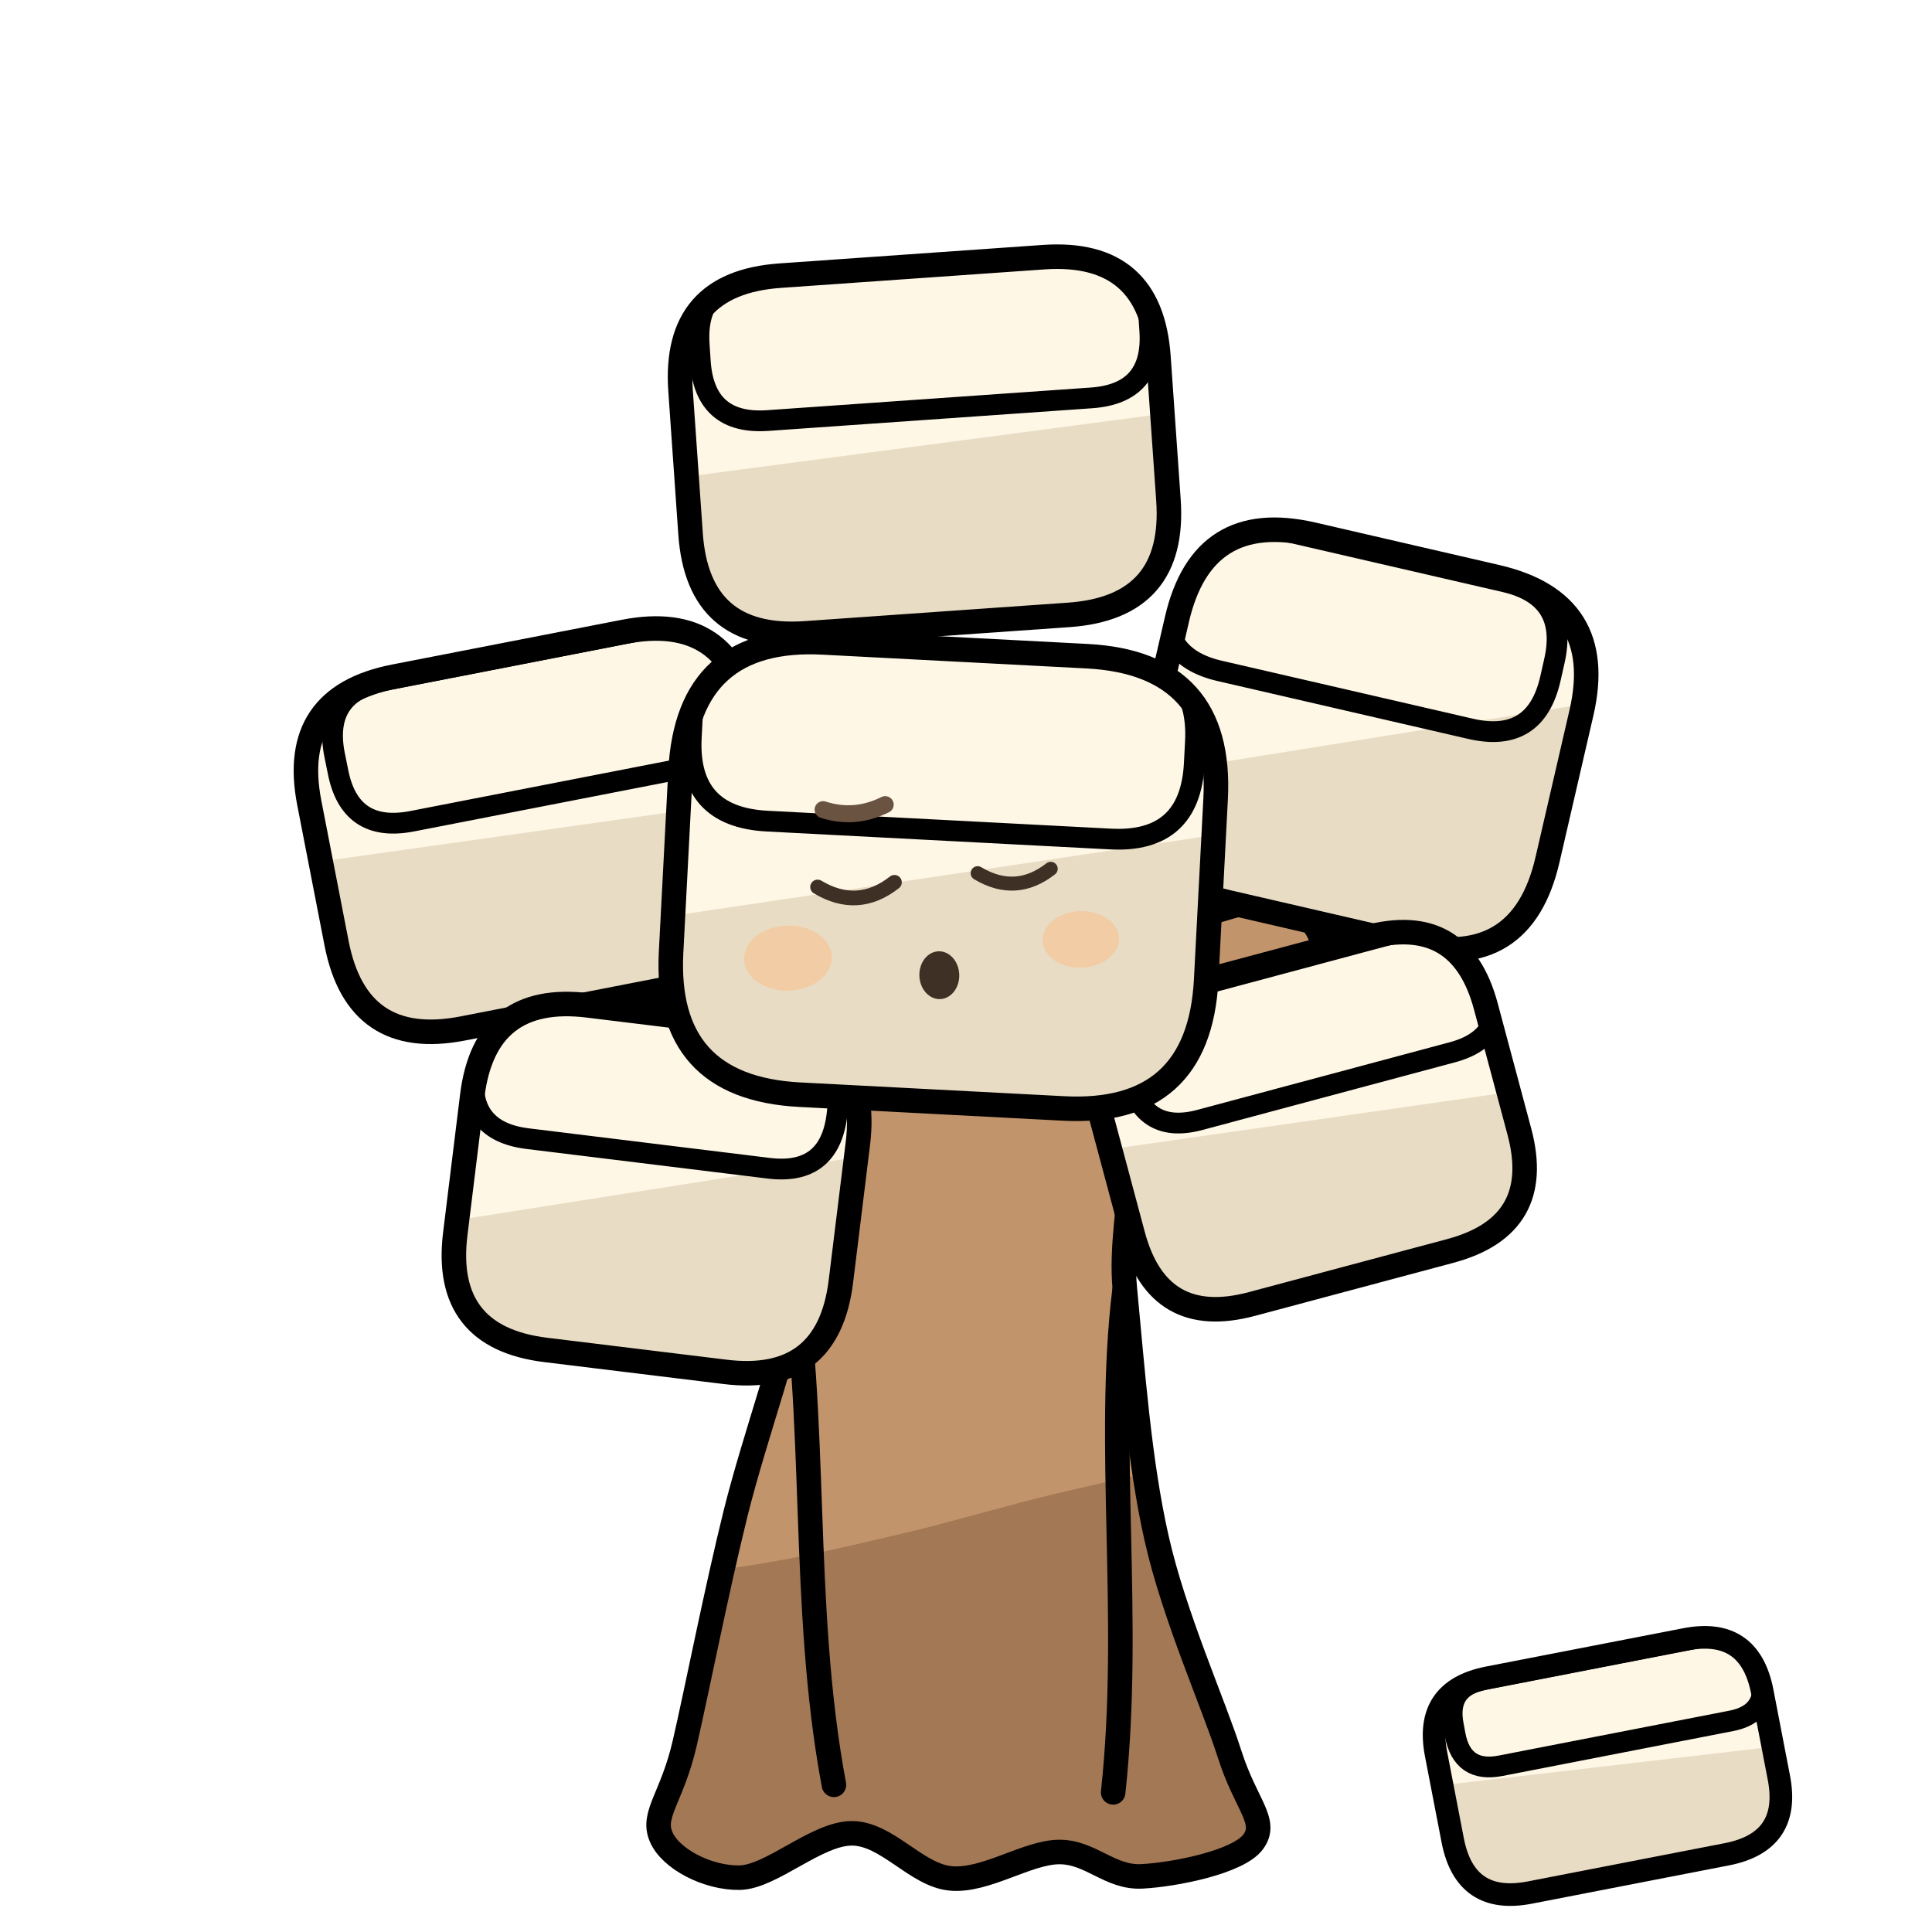
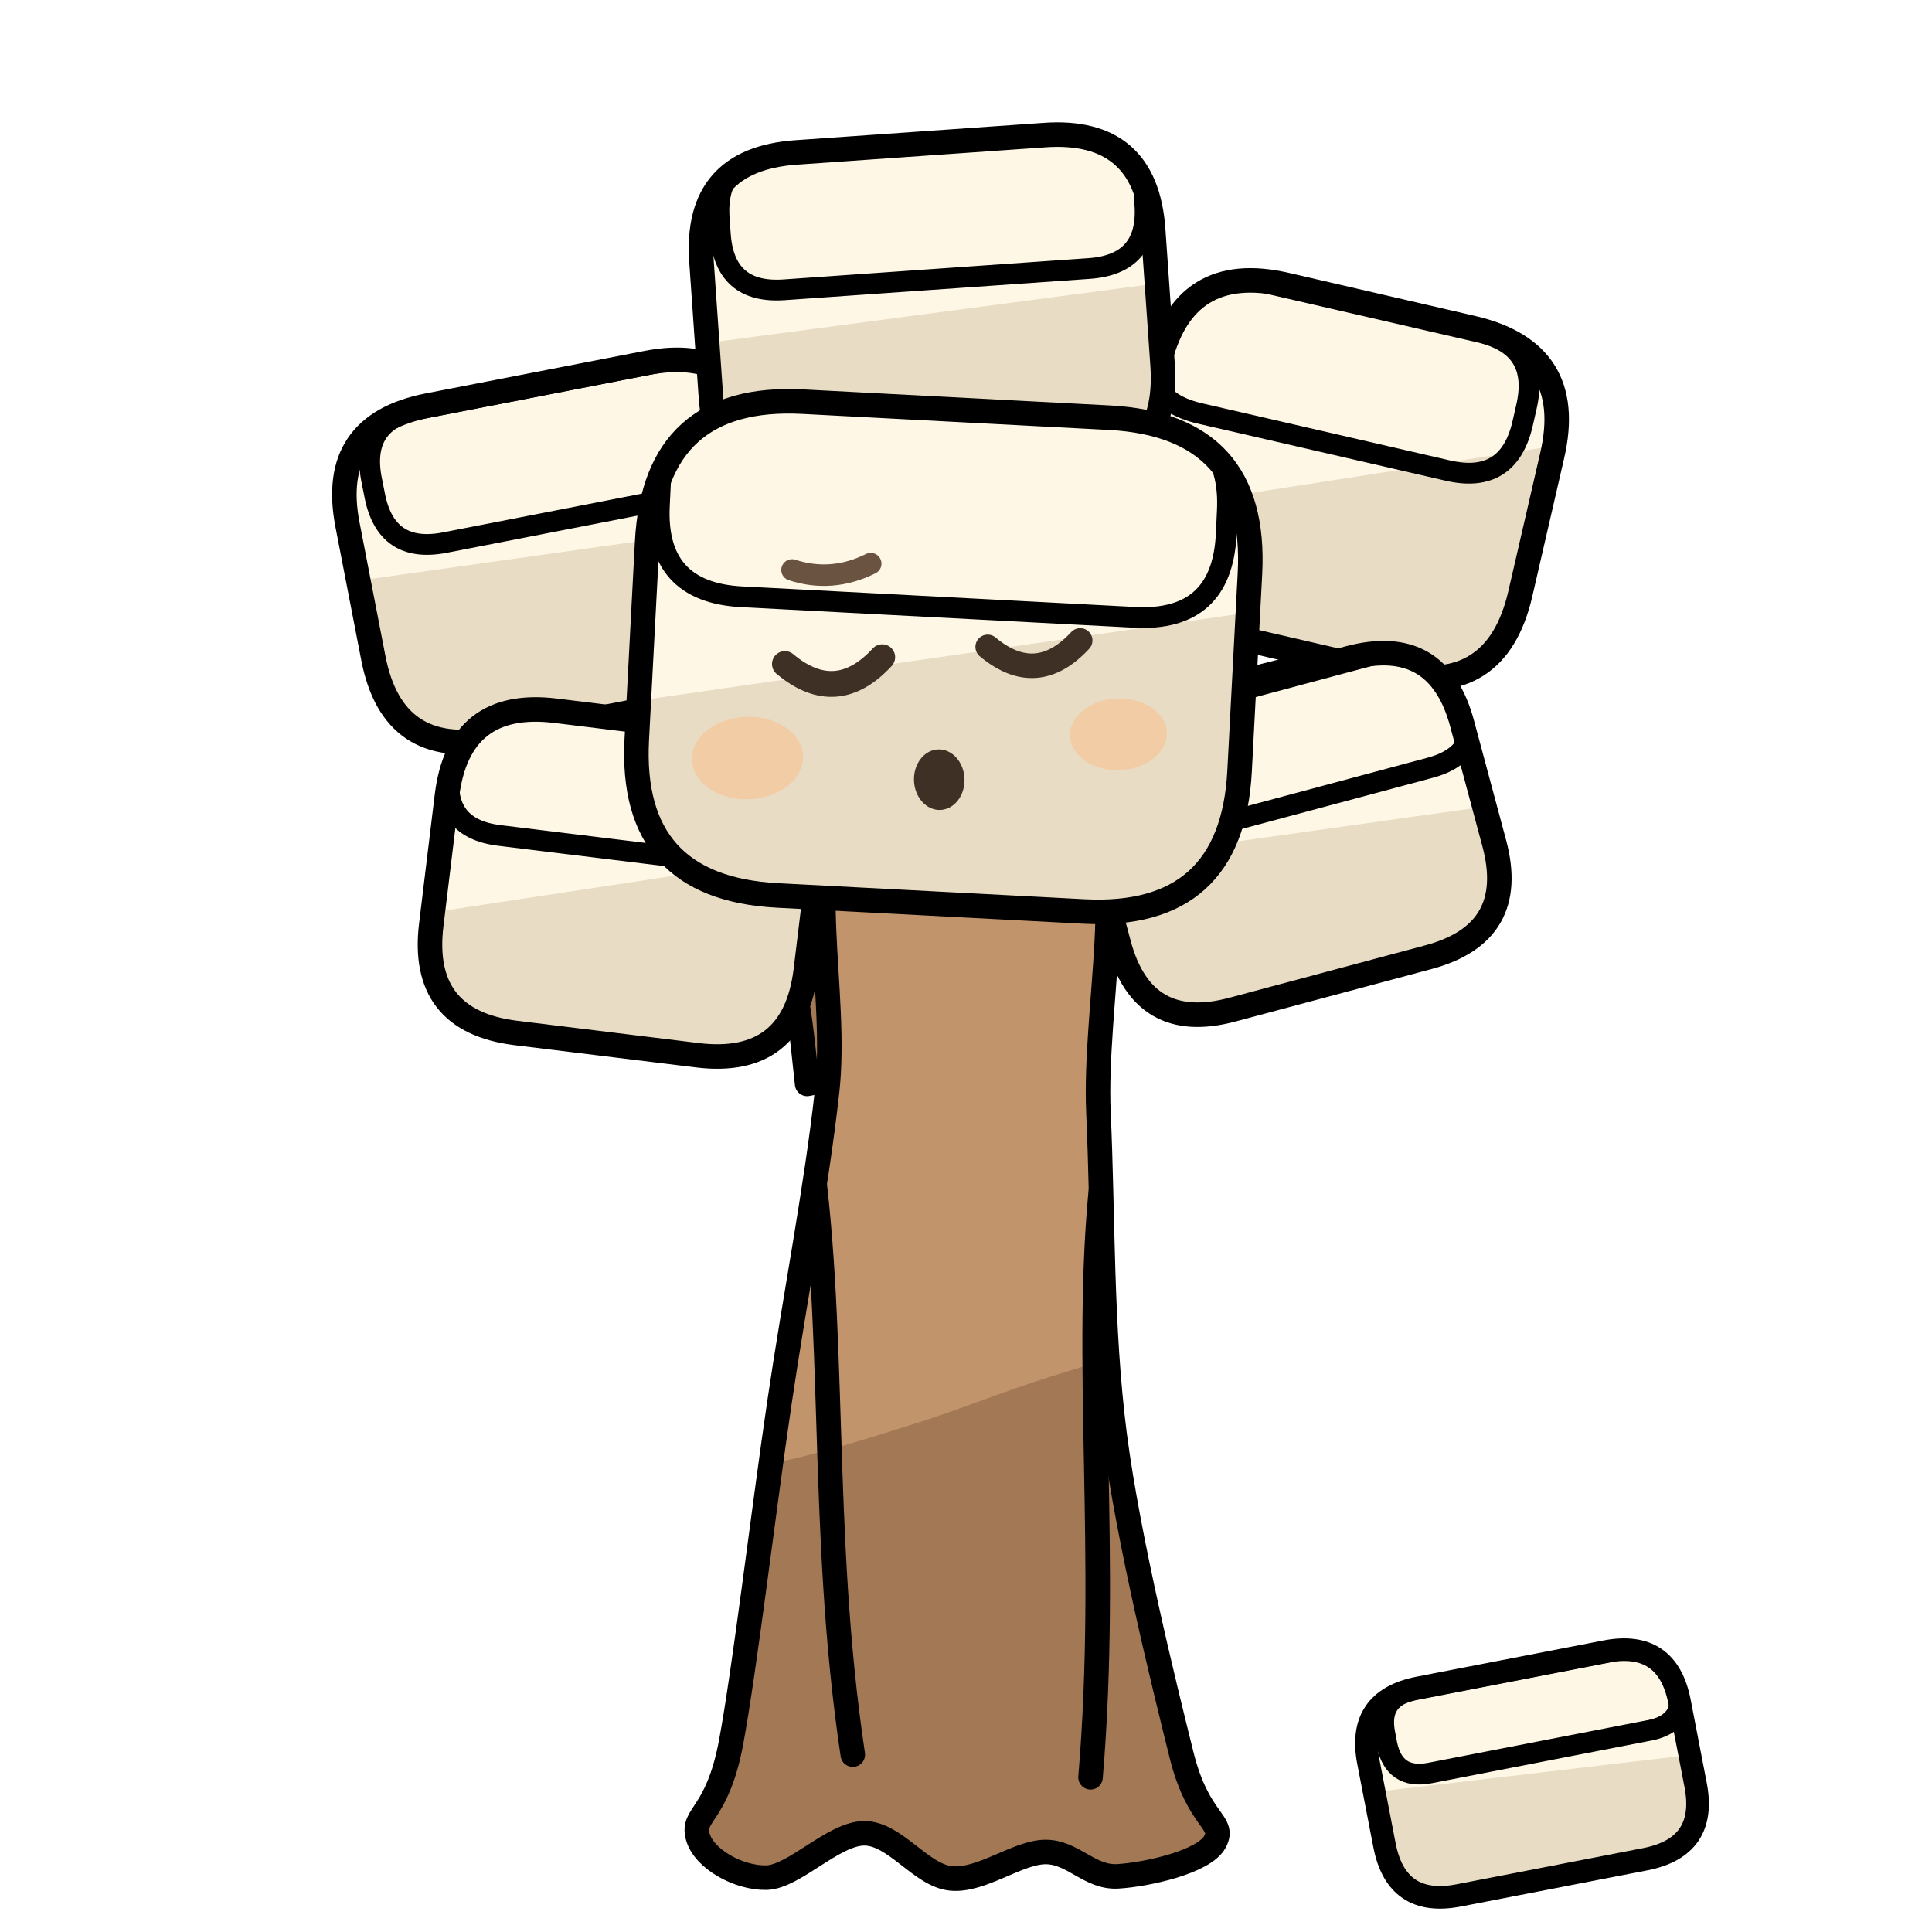
<svg xmlns="http://www.w3.org/2000/svg" width="1024" height="1024" viewBox="0 0 1024 1024">
  <defs>
    <clipPath id="k1">
-       <path d="M523.2,677.4 C521.1,669.3 516.2,645.2 510.5,629.1 C504.8,612.9 498.5,595.3 489.1,580.4 C479.6,565.6 467.1,551.4 453.8,540.2 C440.4,529.0 424.3,520.8 409.2,513.4 C394.1,506.0 370.8,498.7 363.1,495.7 A33.0,33.0 0 0 0 336.9,556.3 C343.4,559.5 364.8,568.9 375.9,575.5 C387.0,582.1 396.2,588.6 403.4,596.0 C410.7,603.4 415.2,610.4 419.3,619.7 C423.4,629.0 425.9,639.4 428.2,651.9 C430.4,664.3 432.0,687.5 432.8,694.6 Z" />
+       <path d="M512.2,557.5 C510.0,549.3 504.8,524.4 498.9,508.0 C493.1,491.5 486.6,473.7 477.0,458.7 C467.3,443.8 454.6,429.5 441.0,418.3 C427.4,407.0 411.0,398.8 395.5,391.3 C380.0,383.8 356.0,376.4 348.0,373.4 A31.0,31.0 0 0 0 324.0,430.6 C330.8,433.8 353.1,443.2 364.8,449.9 C376.6,456.7 386.5,463.3 394.3,471.1 C402.2,478.8 407.4,486.4 412.0,496.2 C416.6,506.0 419.5,517.0 422.2,530.1 C424.8,543.1 426.9,567.1 427.8,574.5 Z" />
    </clipPath>
    <clipPath id="k2">
-       <path d="M577.5,682.8 C578.2,675.1 579.3,649.7 581.6,636.1 C583.8,622.5 586.4,611.2 590.9,601.3 C595.3,591.4 600.2,584.1 608.3,576.6 C616.3,569.1 626.7,562.6 639.1,556.2 C651.6,549.8 675.7,541.1 683.0,538.0 A32.0,32.0 0 0 0 661.0,478.0 C652.5,480.7 626.8,487.3 610.2,494.5 C593.6,501.8 575.8,509.8 561.4,521.3 C547.0,532.9 533.5,548.0 523.6,563.8 C513.7,579.7 507.6,598.7 502.1,616.3 C496.6,633.8 492.5,660.3 490.5,669.2 Z" />
+       <path d="M576.2,564.1 C577.4,555.8 580.0,528.8 583.2,514.3 C586.4,499.7 590.0,487.4 595.5,476.7 C601.1,466.0 607.2,458.1 616.5,450.2 C625.8,442.4 637.5,436.0 651.3,429.7 C665.1,423.4 691.2,415.4 699.1,412.6 A30.0,30.0 0 0 0 680.9,355.4 C671.8,358.0 644.3,364.0 626.7,370.9 C609.0,377.8 590.3,385.4 574.9,396.8 C559.5,408.1 545.1,423.1 534.2,439.1 C523.4,455.1 516.3,474.6 509.9,492.7 C503.5,510.8 498.2,538.7 495.8,547.9 Z" />
    </clipPath>
    <clipPath id="k3">
-       <path d="M436.0,560.0 C408.9,579.1 432.9,634.1 425.2,674.4 C417.5,714.7 400.3,760.4 389.9,802.0 C379.6,843.6 369.5,895.4 362.9,924.0 C356.3,952.6 345.4,961.5 350.3,973.3 C355.1,985.2 375.1,995.5 392.0,995.2 C408.9,994.9 432.9,971.6 451.6,971.7 C470.3,971.8 485.7,994.0 504.0,995.6 C522.3,997.3 544.3,981.8 561.2,981.6 C578.1,981.4 588.2,995.5 605.4,994.5 C622.6,993.6 656.6,986.9 664.3,976.1 C672.1,965.3 660.4,956.8 651.8,930.0 C643.3,903.2 622.2,856.3 613.0,815.2 C603.7,774.1 600.3,725.7 596.2,683.2 C592.0,640.7 614.7,580.5 588.0,560.0 C561.3,539.5 463.1,540.9 436.0,560.0 Z" />
+       <path d="M448.0,430.0 C425.1,454.7 444.2,526.0 438.4,578.2 C432.6,630.5 421.6,685.9 413.1,743.5 C404.6,801.1 394.6,885.7 387.4,924.0 C380.1,962.3 366.6,961.5 369.8,973.3 C372.9,985.2 391.4,995.5 406.2,995.2 C420.9,994.9 441.9,971.6 458.2,971.7 C474.5,971.8 488.1,994.0 504.0,995.6 C519.9,997.3 539.2,981.8 553.9,981.6 C568.7,981.4 577.5,995.5 592.6,994.5 C607.6,993.6 638.4,986.9 644.0,976.1 C649.6,965.3 635.1,965.9 626.2,930.0 C617.3,894.1 598.2,817.3 590.8,760.6 C583.5,703.9 584.7,644.7 582.2,589.6 C579.8,534.5 598.4,456.6 576.0,430.0 C553.6,403.4 470.9,405.3 448.0,430.0 Z" />
    </clipPath>
    <clipPath id="k4">
-       <path d="M163.9,425.4 Q153.1,369.5 209.0,358.6 L330.7,334.9 Q386.7,324.0 397.6,380.0 L412.1,454.6 Q422.9,510.5 367.0,521.4 L245.3,545.1 Q189.3,556.0 178.4,500.0 Z" />
+       <path d="M184.2,278.2 Q173.9,225.2 226.9,214.9 L342.7,192.4 Q395.8,182.1 406.1,235.1 L419.8,305.8 Q430.1,358.8 377.1,369.1 L261.3,391.6 Q208.2,401.9 197.9,348.9 Z" />
    </clipPath>
    <clipPath id="k5">
-       <path d="M623.8,328.3 Q637.3,269.8 695.8,283.3 L793.2,305.8 Q851.7,319.3 838.2,377.8 L820.2,455.7 Q806.7,514.2 748.2,500.7 L650.8,478.2 Q592.3,464.7 605.8,406.2 Z" />
+       <path d="M614.2,193.3 Q626.9,138.3 681.8,151.0 L780.4,173.8 Q835.4,186.5 822.7,241.4 L805.8,314.7 Q793.1,369.7 738.2,357.0 L639.6,334.2 Q584.6,321.5 597.3,266.6 Z" />
    </clipPath>
    <clipPath id="k6">
-       <path d="M360.7,207.0 Q356.7,150.1 413.5,146.1 L553.2,136.3 Q610.1,132.4 614.0,189.2 L619.3,265.0 Q623.3,321.9 566.5,325.9 L426.8,335.7 Q369.9,339.6 366.0,282.8 Z" />
+       <path d="M371.8,138.5 Q368.0,84.6 421.9,80.8 L553.6,71.6 Q607.4,67.8 611.2,121.7 L616.2,193.5 Q620.0,247.4 566.1,251.2 L434.4,260.4 Q380.6,264.2 376.8,210.3 Z" />
    </clipPath>
    <clipPath id="k7">
-       <path d="M250.3,580.9 Q257.0,526.1 311.8,532.9 L406.7,544.5 Q461.4,551.2 454.7,606.0 L445.7,679.1 Q439.0,733.9 384.2,727.1 L289.3,715.5 Q234.6,708.8 241.3,654.0 Z" />
+       <path d="M236.9,421.7 Q243.2,370.5 294.4,376.7 L390.5,388.5 Q441.7,394.8 435.4,446.0 L427.1,514.3 Q420.8,565.5 369.6,559.3 L273.5,547.5 Q222.3,541.2 228.6,490.0 Z" />
    </clipPath>
    <clipPath id="k8">
-       <path d="M582.7,588.2 Q569.4,538.4 619.2,525.0 L724.3,496.9 Q774.1,483.5 787.5,533.3 L805.3,599.8 Q818.6,649.6 768.8,663.0 L663.7,691.1 Q613.9,704.5 600.5,654.7 Z" />
+       <path d="M576.0,437.0 Q563.3,389.5 610.8,376.7 L714.7,348.9 Q762.3,336.1 775.0,383.7 L792.0,447.0 Q804.7,494.5 757.2,507.3 L653.3,535.1 Q605.7,547.9 593.0,500.3 Z" />
    </clipPath>
    <clipPath id="k9">
-       <path d="M360.7,408.6 Q364.5,336.7 436.4,340.5 L576.2,347.8 Q648.1,351.6 644.3,423.5 L639.3,519.4 Q635.5,591.3 563.6,587.5 L423.8,580.2 Q351.9,576.4 355.7,504.5 Z" />
+       <path d="M343.0,287.3 Q347.1,208.8 425.6,212.9 L588.1,221.4 Q666.6,225.6 662.5,304.0 L657.0,408.7 Q652.9,487.2 574.4,483.1 L411.9,474.6 Q333.4,470.4 337.5,392.0 Z" />
    </clipPath>
    <clipPath id="k10">
-       <path d="M761.2,930.0 Q754.5,895.9 788.7,889.2 L893.2,868.9 Q927.3,862.3 934.0,896.4 L942.8,942.0 Q949.5,976.1 915.3,982.8 L810.8,1003.1 Q776.7,1009.7 770.0,975.6 Z" />
+       <path d="M725.3,934.0 Q718.9,901.1 751.8,894.6 L850.8,875.4 Q883.8,869.0 890.2,902.0 L898.7,946.0 Q905.1,978.9 872.2,985.4 L773.2,1004.6 Q740.2,1011.0 733.8,978.0 Z" />
    </clipPath>
  </defs>
-   <path d="M523.2,677.4 C521.1,669.3 516.2,645.2 510.5,629.1 C504.8,612.9 498.5,595.3 489.1,580.4 C479.6,565.6 467.1,551.4 453.8,540.2 C440.4,529.0 424.3,520.8 409.2,513.4 C394.1,506.0 370.8,498.7 363.1,495.7 A33.0,33.0 0 0 0 336.9,556.3 C343.4,559.5 364.8,568.9 375.9,575.5 C387.0,582.1 396.2,588.6 403.4,596.0 C410.7,603.4 415.2,610.4 419.3,619.7 C423.4,629.0 425.9,639.4 428.2,651.9 C430.4,664.3 432.0,687.5 432.8,694.6 Z" fill="#c2946b" />
+   <path d="M512.2,557.5 C510.0,549.3 504.8,524.4 498.9,508.0 C493.1,491.5 486.6,473.7 477.0,458.7 C467.3,443.8 454.6,429.5 441.0,418.3 C427.4,407.0 411.0,398.8 395.5,391.3 C380.0,383.8 356.0,376.4 348.0,373.4 A31.0,31.0 0 0 0 324.0,430.6 C330.8,433.8 353.1,443.2 364.8,449.9 C376.6,456.7 386.5,463.3 394.3,471.1 C402.2,478.8 407.4,486.4 412.0,496.2 C416.6,506.0 419.5,517.0 422.2,530.1 C424.8,543.1 426.9,567.1 427.8,574.5 Z" fill="#c2946b" />
  <g clip-path="url(#k1)">
-     <path d="M244.0,629.9 C252.1,629.2 276.4,627.7 292.6,625.4 C308.8,623.1 325.0,619.7 341.1,616.1 C357.3,612.6 373.5,607.8 389.7,604.0 C405.9,600.2 422.1,596.1 438.3,593.2 C454.5,590.4 470.7,588.3 486.9,586.9 C503.0,585.4 519.2,585.2 535.4,584.6 C551.6,584.0 575.9,583.5 584.0,583.2 L584.0,876.0 L244.0,876.0 Z" fill="#a37855" />
-   </g>
-   <path d="M523.2,677.4 C521.1,669.3 516.2,645.2 510.5,629.1 C504.8,612.9 498.5,595.3 489.1,580.4 C479.6,565.6 467.1,551.4 453.8,540.2 C440.4,529.0 424.3,520.8 409.2,513.4 C394.1,506.0 370.8,498.7 363.1,495.7 A33.0,33.0 0 0 0 336.9,556.3 C343.4,559.5 364.8,568.9 375.9,575.5 C387.0,582.1 396.2,588.6 403.4,596.0 C410.7,603.4 415.2,610.4 419.3,619.7 C423.4,629.0 425.9,639.4 428.2,651.9 C430.4,664.3 432.0,687.5 432.8,694.6 Z" fill="none" stroke="#000000" stroke-width="13" stroke-linejoin="round" stroke-linecap="round" />
-   <path d="M577.5,682.8 C578.2,675.1 579.3,649.7 581.6,636.1 C583.8,622.5 586.4,611.2 590.9,601.3 C595.3,591.4 600.2,584.1 608.3,576.6 C616.3,569.1 626.7,562.6 639.1,556.2 C651.6,549.8 675.7,541.1 683.0,538.0 A32.0,32.0 0 0 0 661.0,478.0 C652.5,480.7 626.8,487.3 610.2,494.5 C593.6,501.8 575.8,509.8 561.4,521.3 C547.0,532.9 533.5,548.0 523.6,563.8 C513.7,579.7 507.6,598.7 502.1,616.3 C496.6,633.8 492.5,660.3 490.5,669.2 Z" fill="#c2946b" />
+     <path d="M233.0,506.5 C241.1,505.9 265.4,505.1 281.6,503.2 C297.8,501.4 314.0,498.6 330.1,495.4 C346.3,492.1 362.5,487.6 378.7,483.8 C394.9,479.9 411.1,475.4 427.3,472.1 C443.5,468.9 459.7,466.1 475.9,464.2 C492.0,462.4 508.2,461.7 524.4,461.0 C540.6,460.2 564.9,460.0 573.0,459.8 L573.0,754.0 L233.0,754.0 Z" fill="#a37855" />
+   </g>
+   <path d="M512.2,557.5 C510.0,549.3 504.8,524.4 498.9,508.0 C493.1,491.5 486.6,473.7 477.0,458.7 C467.3,443.8 454.6,429.5 441.0,418.3 C427.4,407.0 411.0,398.8 395.5,391.3 C380.0,383.8 356.0,376.4 348.0,373.4 A31.0,31.0 0 0 0 324.0,430.6 C330.8,433.8 353.1,443.2 364.8,449.9 C376.6,456.7 386.5,463.3 394.3,471.1 C402.2,478.8 407.4,486.4 412.0,496.2 C416.6,506.0 419.5,517.0 422.2,530.1 C424.8,543.1 426.9,567.1 427.8,574.5 Z" fill="none" stroke="#000000" stroke-width="13" stroke-linejoin="round" stroke-linecap="round" />
+   <path d="M576.2,564.1 C577.4,555.8 580.0,528.8 583.2,514.3 C586.4,499.7 590.0,487.4 595.5,476.7 C601.1,466.0 607.2,458.1 616.5,450.2 C625.8,442.4 637.5,436.0 651.3,429.7 C665.1,423.4 691.2,415.4 699.1,412.6 A30.0,30.0 0 0 0 680.9,355.4 C671.8,358.0 644.3,364.0 626.7,370.9 C609.0,377.8 590.3,385.4 574.9,396.8 C559.5,408.1 545.1,423.1 534.2,439.1 C523.4,455.1 516.3,474.6 509.9,492.7 C503.5,510.8 498.2,538.7 495.8,547.9 Z" fill="#c2946b" />
  <g clip-path="url(#k2)">
-     <path d="M433.0,616.6 C441.1,615.7 465.4,613.8 481.6,611.3 C497.8,608.7 514.0,605.0 530.1,601.3 C546.3,597.6 562.5,592.8 578.7,589.1 C594.9,585.4 611.1,581.6 627.3,578.9 C643.5,576.3 659.7,574.6 675.9,573.4 C692.0,572.2 708.2,572.2 724.4,571.6 C740.6,571.0 764.9,570.2 773.0,569.9 L773.0,862.0 L433.0,862.0 Z" fill="#a37855" />
-   </g>
-   <path d="M577.5,682.8 C578.2,675.1 579.3,649.7 581.6,636.1 C583.8,622.5 586.4,611.2 590.9,601.3 C595.3,591.4 600.2,584.1 608.3,576.6 C616.3,569.1 626.7,562.6 639.1,556.2 C651.6,549.8 675.7,541.1 683.0,538.0 A32.0,32.0 0 0 0 661.0,478.0 C652.5,480.7 626.8,487.3 610.2,494.5 C593.6,501.8 575.8,509.8 561.4,521.3 C547.0,532.9 533.5,548.0 523.6,563.8 C513.7,579.7 507.6,598.7 502.1,616.3 C496.6,633.8 492.5,660.3 490.5,669.2 Z" fill="none" stroke="#000000" stroke-width="13" stroke-linejoin="round" stroke-linecap="round" />
-   <path d="M436.0,560.0 C408.9,579.1 432.9,634.1 425.2,674.4 C417.5,714.7 400.3,760.4 389.9,802.0 C379.6,843.6 369.5,895.4 362.9,924.0 C356.3,952.6 345.4,961.5 350.3,973.3 C355.1,985.2 375.1,995.5 392.0,995.2 C408.9,994.9 432.9,971.6 451.6,971.7 C470.3,971.8 485.7,994.0 504.0,995.6 C522.3,997.3 544.3,981.8 561.2,981.6 C578.1,981.4 588.2,995.5 605.4,994.5 C622.6,993.6 656.6,986.9 664.3,976.1 C672.1,965.3 660.4,956.8 651.8,930.0 C643.3,903.2 622.2,856.3 613.0,815.2 C603.7,774.1 600.3,725.7 596.2,683.2 C592.0,640.7 614.7,580.5 588.0,560.0 C561.3,539.5 463.1,540.9 436.0,560.0 Z" fill="#c2946b" />
+     <path d="M443.0,495.7 C451.1,494.5 475.4,491.5 491.6,488.4 C507.8,485.3 524.0,481.0 540.1,477.1 C556.3,473.2 572.5,468.6 588.7,465.3 C604.9,461.9 621.1,458.8 637.3,456.8 C653.5,454.8 669.7,453.9 685.9,453.1 C702.0,452.3 718.2,452.5 734.4,451.8 C750.6,451.2 774.9,449.5 783.0,449.0 L783.0,740.0 L443.0,740.0 Z" fill="#a37855" />
+   </g>
+   <path d="M576.2,564.1 C577.4,555.8 580.0,528.8 583.2,514.3 C586.4,499.7 590.0,487.4 595.5,476.7 C601.1,466.0 607.2,458.1 616.5,450.2 C625.8,442.4 637.5,436.0 651.3,429.7 C665.1,423.4 691.2,415.4 699.1,412.6 A30.0,30.0 0 0 0 680.9,355.4 C671.8,358.0 644.3,364.0 626.7,370.9 C609.0,377.8 590.3,385.4 574.9,396.8 C559.5,408.1 545.1,423.1 534.2,439.1 C523.4,455.1 516.3,474.6 509.9,492.7 C503.5,510.8 498.2,538.7 495.8,547.9 Z" fill="none" stroke="#000000" stroke-width="13" stroke-linejoin="round" stroke-linecap="round" />
+   <path d="M448.0,430.0 C425.1,454.7 444.2,526.0 438.4,578.2 C432.6,630.5 421.6,685.9 413.1,743.5 C404.6,801.1 394.6,885.7 387.4,924.0 C380.1,962.3 366.6,961.5 369.8,973.3 C372.9,985.2 391.4,995.5 406.2,995.2 C420.9,994.9 441.9,971.6 458.2,971.7 C474.5,971.8 488.1,994.0 504.0,995.6 C519.9,997.3 539.2,981.8 553.9,981.6 C568.7,981.4 577.5,995.5 592.6,994.5 C607.6,993.6 638.4,986.9 644.0,976.1 C649.6,965.3 635.1,965.9 626.2,930.0 C617.3,894.1 598.2,817.3 590.8,760.6 C583.5,703.9 584.7,644.7 582.2,589.6 C579.8,534.5 598.4,456.6 576.0,430.0 C553.6,403.4 470.9,405.3 448.0,430.0 Z" fill="#c2946b" />
  <g clip-path="url(#k3)">
-     <path d="M234.4,837.8 C248.0,837.7 288.8,838.8 316.0,837.5 C343.2,836.1 370.4,833.8 397.6,829.7 C424.8,825.5 452.0,819.0 479.2,812.6 C506.4,806.2 533.6,797.8 560.8,791.4 C588.0,785.1 615.2,778.6 642.4,774.5 C669.6,770.4 696.8,768.2 724.0,766.9 C751.2,765.6 792.0,766.7 805.6,766.6 L805.6,1430.0 L234.4,1430.0 Z" fill="#a37855" />
-     <path d="M418,660 C434,750 424,850 442,946" fill="none" stroke="#000000" stroke-width="13" stroke-linejoin="round" stroke-linecap="round" />
-     <path d="M596,684 C586,766 600,858 590,950" fill="none" stroke="#000000" stroke-width="13" stroke-linejoin="round" stroke-linecap="round" />
-   </g>
-   <path d="M436.0,560.0 C408.9,579.1 432.9,634.1 425.2,674.4 C417.5,714.7 400.3,760.4 389.9,802.0 C379.6,843.6 369.5,895.4 362.9,924.0 C356.3,952.6 345.4,961.5 350.3,973.3 C355.1,985.2 375.1,995.5 392.0,995.2 C408.9,994.9 432.9,971.6 451.6,971.7 C470.3,971.8 485.7,994.0 504.0,995.6 C522.3,997.3 544.3,981.8 561.2,981.6 C578.1,981.4 588.2,995.5 605.4,994.5 C622.6,993.6 656.6,986.9 664.3,976.1 C672.1,965.3 660.4,956.8 651.8,930.0 C643.3,903.2 622.2,856.3 613.0,815.2 C603.7,774.1 600.3,725.7 596.2,683.2 C592.0,640.7 614.7,580.5 588.0,560.0 C561.3,539.5 463.1,540.9 436.0,560.0 Z" fill="none" stroke="#000000" stroke-width="13" stroke-linejoin="round" stroke-linecap="round" />
-   <path d="M163.9,425.4 Q153.1,369.5 209.0,358.6 L330.7,334.9 Q386.7,324.0 397.6,380.0 L412.1,454.6 Q422.9,510.5 367.0,521.4 L245.3,545.1 Q189.3,556.0 178.4,500.0 Z" fill="#fff7e6" />
+     <path d="M265.0,785.0 C277.1,784.9 313.6,786.2 337.9,784.6 C362.1,783.0 386.4,780.3 410.7,775.3 C435.0,770.4 459.3,762.6 483.6,755.0 C507.9,747.4 532.1,737.4 556.4,729.8 C580.7,722.2 605.0,714.5 629.3,709.6 C653.6,704.7 677.9,702.1 702.1,700.6 C726.4,699.0 762.9,700.3 775.0,700.3 L775.0,1490.0 L265.0,1490.0 Z" fill="#a37855" />
+     <path d="M428,600 C444,700 434,810 452,930" fill="none" stroke="#000000" stroke-width="13" stroke-linejoin="round" stroke-linecap="round" />
+     <path d="M584,626 C574,720 588,824 578,942" fill="none" stroke="#000000" stroke-width="13" stroke-linejoin="round" stroke-linecap="round" />
+   </g>
+   <path d="M448.0,430.0 C425.1,454.7 444.2,526.0 438.4,578.2 C432.6,630.5 421.6,685.9 413.1,743.5 C404.6,801.1 394.6,885.7 387.4,924.0 C380.1,962.3 366.6,961.5 369.8,973.3 C372.9,985.2 391.4,995.5 406.2,995.2 C420.9,994.9 441.9,971.6 458.2,971.7 C474.5,971.8 488.1,994.0 504.0,995.6 C519.9,997.3 539.2,981.8 553.9,981.6 C568.7,981.4 577.5,995.5 592.6,994.5 C607.6,993.6 638.4,986.9 644.0,976.1 C649.6,965.3 635.1,965.9 626.2,930.0 C617.3,894.1 598.2,817.3 590.8,760.6 C583.5,703.9 584.7,644.7 582.2,589.6 C579.8,534.5 598.4,456.6 576.0,430.0 C553.6,403.4 470.9,405.3 448.0,430.0 Z" fill="none" stroke="#000000" stroke-width="13" stroke-linejoin="round" stroke-linecap="round" />
+   <path d="M184.2,278.2 Q173.9,225.2 226.9,214.9 L342.7,192.4 Q395.8,182.1 406.1,235.1 L419.8,305.8 Q430.1,358.8 377.1,369.1 L261.3,391.6 Q208.2,401.9 197.9,348.9 Z" fill="#fff7e6" />
  <g clip-path="url(#k4)">
-     <path d="M85.7,468.5 L490.3,411.5 L490.3,725.0 L85.7,725.0 Z" fill="#e8dcc4" />
-     <path d="M177.3,399.9 Q170.9,367.0 203.8,360.7 L357.7,330.7 Q390.6,324.4 396.9,357.2 L398.7,366.1 Q405.1,399.0 372.2,405.3 L218.3,435.3 Q185.4,441.6 179.1,408.8 Z" fill="none" stroke="#000000" stroke-width="11" stroke-linejoin="round" stroke-linecap="round" />
-   </g>
-   <path d="M163.9,425.4 Q153.1,369.5 209.0,358.6 L330.7,334.9 Q386.7,324.0 397.6,380.0 L412.1,454.6 Q422.9,510.5 367.0,521.4 L245.3,545.1 Q189.3,556.0 178.4,500.0 Z" fill="none" stroke="#000000" stroke-width="13" stroke-linejoin="round" stroke-linecap="round" />
-   <path d="M623.8,328.3 Q637.3,269.8 695.8,283.3 L793.2,305.8 Q851.7,319.3 838.2,377.8 L820.2,455.7 Q806.7,514.2 748.2,500.7 L650.8,478.2 Q592.3,464.7 605.8,406.2 Z" fill="#fff7e6" />
+     <path d="M109.9,319.0 L494.1,265.0 L494.1,562.0 L109.9,562.0 Z" fill="#e8dcc4" />
+     <path d="M196.9,254.0 Q190.9,222.9 222.0,216.9 L368.3,188.4 Q399.4,182.4 405.4,213.5 L407.1,222.0 Q413.1,253.1 382.0,259.1 L235.7,287.6 Q204.6,293.6 198.6,262.5 Z" fill="none" stroke="#000000" stroke-width="11" stroke-linejoin="round" stroke-linecap="round" />
+   </g>
+   <path d="M184.2,278.2 Q173.9,225.2 226.9,214.9 L342.7,192.4 Q395.8,182.1 406.1,235.1 L419.8,305.8 Q430.1,358.8 377.1,369.1 L261.3,391.6 Q208.2,401.9 197.9,348.9 Z" fill="none" stroke="#000000" stroke-width="13" stroke-linejoin="round" stroke-linecap="round" />
+   <path d="M614.2,193.3 Q626.9,138.3 681.8,151.0 L780.4,173.8 Q835.4,186.5 822.7,241.4 L805.8,314.7 Q793.1,369.7 738.2,357.0 L639.6,334.2 Q584.6,321.5 597.3,266.6 Z" fill="#fff7e6" />
  <g clip-path="url(#k5)">
-     <path d="M535.0,422.0 L909.0,362.0 L909.0,692.0 L535.0,692.0 Z" fill="#e8dcc4" />
-     <path d="M622.3,304.1 Q630.2,269.8 664.5,277.7 L797.5,308.4 Q831.7,316.3 823.8,350.6 L821.7,359.9 Q813.8,394.2 779.5,386.3 L646.5,355.6 Q612.3,347.7 620.2,313.4 Z" fill="none" stroke="#000000" stroke-width="11" stroke-linejoin="round" stroke-linecap="round" />
-   </g>
-   <path d="M623.8,328.3 Q637.3,269.8 695.8,283.3 L793.2,305.8 Q851.7,319.3 838.2,377.8 L820.2,455.7 Q806.7,514.2 748.2,500.7 L650.8,478.2 Q592.3,464.7 605.8,406.2 Z" fill="none" stroke="#000000" stroke-width="13" stroke-linejoin="round" stroke-linecap="round" />
-   <path d="M360.7,207.0 Q356.7,150.1 413.5,146.1 L553.2,136.3 Q610.1,132.4 614.0,189.2 L619.3,265.0 Q623.3,321.9 566.5,325.9 L426.8,335.7 Q369.9,339.6 366.0,282.8 Z" fill="#fff7e6" />
+     <path d="M528.1,282.2 L891.9,225.8 L891.9,536.0 L528.1,536.0 Z" fill="#e8dcc4" />
+     <path d="M613.0,170.6 Q620.5,138.3 652.7,145.8 L784.2,176.1 Q816.5,183.6 809.0,215.8 L807.0,224.6 Q799.5,256.9 767.3,249.4 L635.8,219.1 Q603.5,211.6 611.0,179.4 Z" fill="none" stroke="#000000" stroke-width="11" stroke-linejoin="round" stroke-linecap="round" />
+   </g>
+   <path d="M614.2,193.3 Q626.9,138.3 681.8,151.0 L780.4,173.8 Q835.4,186.5 822.7,241.4 L805.8,314.7 Q793.1,369.7 738.2,357.0 L639.6,334.2 Q584.6,321.5 597.3,266.6 Z" fill="none" stroke="#000000" stroke-width="13" stroke-linejoin="round" stroke-linecap="round" />
+   <path d="M371.8,138.5 Q368.0,84.6 421.9,80.8 L553.6,71.6 Q607.4,67.8 611.2,121.7 L616.2,193.5 Q620.0,247.4 566.1,251.2 L434.4,260.4 Q380.6,264.2 376.8,210.3 Z" fill="#fff7e6" />
  <g clip-path="url(#k6)">
-     <path d="M274.1,264.5 L705.9,207.5 L705.9,521.0 L274.1,521.0 Z" fill="#e8dcc4" />
-     <path d="M370.6,182.8 Q368.3,149.4 401.6,147.1 L573.1,135.1 Q606.4,132.8 608.8,166.1 L609.4,175.2 Q611.7,208.6 578.4,210.9 L406.9,222.9 Q373.6,225.2 371.2,191.9 Z" fill="none" stroke="#000000" stroke-width="11" stroke-linejoin="round" stroke-linecap="round" />
-   </g>
-   <path d="M360.7,207.0 Q356.7,150.1 413.5,146.1 L553.2,136.3 Q610.1,132.4 614.0,189.2 L619.3,265.0 Q623.3,321.9 566.5,325.9 L426.8,335.7 Q369.9,339.6 366.0,282.8 Z" fill="none" stroke="#000000" stroke-width="13" stroke-linejoin="round" stroke-linecap="round" />
-   <path d="M250.3,580.9 Q257.0,526.1 311.8,532.9 L406.7,544.5 Q461.4,551.2 454.7,606.0 L445.7,679.1 Q439.0,733.9 384.2,727.1 L289.3,715.5 Q234.6,708.8 241.3,654.0 Z" fill="#fff7e6" />
+     <path d="M290.0,193.0 L698.0,139.0 L698.0,436.0 L290.0,436.0 Z" fill="#e8dcc4" />
+     <path d="M381.2,115.6 Q379.0,84.0 410.6,81.7 L572.4,70.4 Q604.0,68.2 606.2,99.8 L606.8,108.4 Q609.0,140.0 577.4,142.3 L415.6,153.6 Q384.0,155.8 381.8,124.2 Z" fill="none" stroke="#000000" stroke-width="11" stroke-linejoin="round" stroke-linecap="round" />
+   </g>
+   <path d="M371.8,138.5 Q368.0,84.6 421.9,80.8 L553.6,71.6 Q607.4,67.8 611.2,121.7 L616.2,193.5 Q620.0,247.4 566.1,251.2 L434.4,260.4 Q380.6,264.2 376.8,210.3 Z" fill="none" stroke="#000000" stroke-width="13" stroke-linejoin="round" stroke-linecap="round" />
+   <path d="M236.9,421.7 Q243.2,370.5 294.4,376.7 L390.5,388.5 Q441.7,394.8 435.4,446.0 L427.1,514.3 Q420.8,565.5 369.6,559.3 L273.5,547.5 Q222.3,541.2 228.6,490.0 Z" fill="#fff7e6" />
  <g clip-path="url(#k7)">
-     <path d="M172.9,657.6 L523.1,602.4 L523.1,906.0 L172.9,906.0 Z" fill="#e8dcc4" />
-     <path d="M252.4,558.6 Q256.4,526.5 288.5,530.4 L416.4,546.1 Q448.6,550.1 444.6,582.2 L443.6,591.0 Q439.6,623.1 407.5,619.2 L279.6,603.5 Q247.4,599.5 251.4,567.4 Z" fill="none" stroke="#000000" stroke-width="11" stroke-linejoin="round" stroke-linecap="round" />
-   </g>
-   <path d="M250.3,580.9 Q257.0,526.1 311.8,532.9 L406.7,544.5 Q461.4,551.2 454.7,606.0 L445.7,679.1 Q439.0,733.9 384.2,727.1 L289.3,715.5 Q234.6,708.8 241.3,654.0 Z" fill="none" stroke="#000000" stroke-width="13" stroke-linejoin="round" stroke-linecap="round" />
-   <path d="M582.7,588.2 Q569.4,538.4 619.2,525.0 L724.3,496.9 Q774.1,483.5 787.5,533.3 L805.3,599.8 Q818.6,649.6 768.8,663.0 L663.7,691.1 Q613.9,704.5 600.5,654.7 Z" fill="#fff7e6" />
+     <path d="M162.0,493.8 L502.0,442.2 L502.0,726.0 L162.0,726.0 Z" fill="#e8dcc4" />
+     <path d="M239.2,400.8 Q242.9,370.8 272.9,374.5 L399.4,390.0 Q429.5,393.7 425.8,423.8 L424.8,432.0 Q421.1,462.0 391.1,458.3 L264.6,442.8 Q234.5,439.1 238.2,409.0 Z" fill="none" stroke="#000000" stroke-width="11" stroke-linejoin="round" stroke-linecap="round" />
+   </g>
+   <path d="M236.9,421.7 Q243.2,370.5 294.4,376.7 L390.5,388.5 Q441.7,394.8 435.4,446.0 L427.1,514.3 Q420.8,565.5 369.6,559.3 L273.5,547.5 Q222.3,541.2 228.6,490.0 Z" fill="none" stroke="#000000" stroke-width="13" stroke-linejoin="round" stroke-linecap="round" />
+   <path d="M576.0,437.0 Q563.3,389.5 610.8,376.7 L714.7,348.9 Q762.3,336.1 775.0,383.7 L792.0,447.0 Q804.7,494.5 757.2,507.3 L653.3,535.1 Q605.7,547.9 593.0,500.3 Z" fill="#fff7e6" />
  <g clip-path="url(#k8)">
-     <path d="M513.8,619.8 L874.2,568.2 L874.2,852.0 L513.8,852.0 Z" fill="#e8dcc4" />
-     <path d="M596.7,564.2 Q588.9,535.0 618.1,527.1 L752.1,491.2 Q781.3,483.4 789.2,512.6 L791.3,520.6 Q799.1,549.8 769.9,557.7 L635.9,593.6 Q606.7,601.4 598.8,572.2 Z" fill="none" stroke="#000000" stroke-width="11" stroke-linejoin="round" stroke-linecap="round" />
-   </g>
-   <path d="M582.7,588.2 Q569.4,538.4 619.2,525.0 L724.3,496.9 Q774.1,483.5 787.5,533.3 L805.3,599.8 Q818.6,649.6 768.8,663.0 L663.7,691.1 Q613.9,704.5 600.5,654.7 Z" fill="none" stroke="#000000" stroke-width="13" stroke-linejoin="round" stroke-linecap="round" />
-   <path d="M360.7,408.6 Q364.5,336.7 436.4,340.5 L576.2,347.8 Q648.1,351.6 644.3,423.5 L639.3,519.4 Q635.5,591.3 563.6,587.5 L423.8,580.2 Q351.9,576.4 355.7,504.5 Z" fill="#fff7e6" />
+     <path d="M508.9,466.6 L859.1,417.4 L859.1,688.0 L508.9,688.0 Z" fill="#e8dcc4" />
+     <path d="M589.5,414.1 Q582.0,386.2 609.9,378.7 L741.2,343.5 Q769.0,336.1 776.5,363.9 L778.5,371.5 Q786.0,399.4 758.1,406.9 L626.8,442.1 Q599.0,449.5 591.5,421.7 Z" fill="none" stroke="#000000" stroke-width="11" stroke-linejoin="round" stroke-linecap="round" />
+   </g>
+   <path d="M576.0,437.0 Q563.3,389.5 610.8,376.7 L714.7,348.9 Q762.3,336.1 775.0,383.7 L792.0,447.0 Q804.7,494.5 757.2,507.3 L653.3,535.1 Q605.7,547.9 593.0,500.3 Z" fill="none" stroke="#000000" stroke-width="13" stroke-linejoin="round" stroke-linecap="round" />
+   <path d="M343.0,287.3 Q347.1,208.8 425.6,212.9 L588.1,221.4 Q666.6,225.6 662.5,304.0 L657.0,408.7 Q652.9,487.2 574.4,483.1 L411.9,474.6 Q333.4,470.4 337.5,392.0 Z" fill="#fff7e6" />
  <g clip-path="url(#k9)">
-     <path d="M258.6,500.0 L741.4,428.0 L741.4,824.0 L258.6,824.0 Z" fill="#e8dcc4" />
-     <path d="M367.0,379.3 Q369.2,337.1 411.4,339.3 L593.6,348.8 Q635.8,351.1 633.6,393.2 L633.0,404.7 Q630.8,446.9 588.6,444.7 L406.4,435.2 Q364.2,432.9 366.4,390.8 Z" fill="none" stroke="#000000" stroke-width="11" stroke-linejoin="round" stroke-linecap="round" />
-   </g>
-   <path d="M360.7,408.6 Q364.5,336.7 436.4,340.5 L576.2,347.8 Q648.1,351.6 644.3,423.5 L639.3,519.4 Q635.5,591.3 563.6,587.5 L423.8,580.2 Q351.9,576.4 355.7,504.5 Z" fill="none" stroke="#000000" stroke-width="13" stroke-linejoin="round" stroke-linecap="round" />
-   <path d="M761.2,930.0 Q754.5,895.9 788.7,889.2 L893.2,868.9 Q927.3,862.3 934.0,896.4 L942.8,942.0 Q949.5,976.1 915.3,982.8 L810.8,1003.1 Q776.7,1009.7 770.0,975.6 Z" fill="#fff7e6" />
+     <path d="M228.0,387.3 L772.0,308.7 L772.0,741.0 L228.0,741.0 Z" fill="#e8dcc4" />
+     <path d="M350.1,255.2 Q352.5,209.2 398.6,211.6 L606.9,222.5 Q652.9,224.9 650.5,271.0 L649.9,283.6 Q647.5,329.6 601.4,327.2 L393.1,316.3 Q347.1,313.9 349.5,267.8 Z" fill="none" stroke="#000000" stroke-width="11" stroke-linejoin="round" stroke-linecap="round" />
+   </g>
+   <path d="M343.0,287.3 Q347.1,208.8 425.6,212.9 L588.1,221.4 Q666.6,225.6 662.5,304.0 L657.0,408.7 Q652.9,487.2 574.4,483.1 L411.9,474.6 Q333.4,470.4 337.5,392.0 Z" fill="none" stroke="#000000" stroke-width="13" stroke-linejoin="round" stroke-linecap="round" />
+   <path d="M725.3,934.0 Q718.9,901.1 751.8,894.6 L850.8,875.4 Q883.8,869.0 890.2,902.0 L898.7,946.0 Q905.1,978.9 872.2,985.4 L773.2,1004.6 Q740.2,1011.0 733.8,978.0 Z" fill="#fff7e6" />
  <g clip-path="url(#k10)">
-     <path d="M702.4,953.4 L1001.6,918.6 L1001.6,1110.0 L702.4,1110.0 Z" fill="#e8dcc4" />
-     <path d="M770.3,914.3 Q766.4,894.2 786.4,890.3 L908.7,866.5 Q928.8,862.6 932.7,882.7 L933.7,888.1 Q937.6,908.2 917.6,912.1 L795.3,935.9 Q775.2,939.8 771.3,919.7 Z" fill="none" stroke="#000000" stroke-width="11" stroke-linejoin="round" stroke-linecap="round" />
-   </g>
-   <path d="M761.2,930.0 Q754.5,895.9 788.7,889.2 L893.2,868.9 Q927.3,862.3 934.0,896.4 L942.8,942.0 Q949.5,976.1 915.3,982.8 L810.8,1003.1 Q776.7,1009.7 770.0,975.6 Z" fill="none" stroke="#000000" stroke-width="12" stroke-linejoin="round" stroke-linecap="round" />
-   <g id="face" transform="translate(498.0,478.0) rotate(-2.0) scale(0.75)">
+     <path d="M669.2,956.8 L954.8,923.2 L954.8,1108.0 L669.2,1108.0 Z" fill="#e8dcc4" />
+     <path d="M734.0,918.8 Q730.2,899.5 749.6,895.7 L865.9,873.1 Q885.2,869.3 889.0,888.7 L890.0,894.0 Q893.8,913.3 874.4,917.1 L758.1,939.7 Q738.8,943.5 735.0,924.1 Z" fill="none" stroke="#000000" stroke-width="11" stroke-linejoin="round" stroke-linecap="round" />
+   </g>
+   <path d="M725.3,934.0 Q718.9,901.1 751.8,894.6 L850.8,875.4 Q883.8,869.0 890.2,902.0 L898.7,946.0 Q905.1,978.9 872.2,985.4 L773.2,1004.6 Q740.2,1011.0 733.8,978.0 Z" fill="none" stroke="#000000" stroke-width="12" stroke-linejoin="round" stroke-linecap="round" />
+   <g id="face" transform="translate(498.0,364.0) rotate(-2.0) scale(0.95)">
    <g id="face-blush">
      <ellipse cx="-108.5" cy="36.0" rx="31" ry="23" fill="#ffb77e" opacity="0.45" />
      <ellipse cx="98.8" cy="30.0" rx="27" ry="20" fill="#ffb77e" opacity="0.45" />
    </g>
    <g id="face-neutral" display="none">
      <g id="face-neutral-eyes">
        <g transform="translate(-58.0,-8.0)">
-           <ellipse cx="0" cy="0" rx="22.0" ry="18.0" fill="#3f3026" transform="rotate(-7)" />
-         </g>
-         <g transform="translate(54.0,-14.0)">
-           <ellipse cx="0" cy="0" rx="20.9" ry="17.1" fill="#3f3026" transform="rotate(6)" />
+           <ellipse cx="0" cy="0" rx="22.0" ry="25.0" fill="#3f3026" transform="rotate(-7)" />
+         </g>
+         <g transform="translate(54.0,-14.0)">
+           <ellipse cx="0" cy="0" rx="20.9" ry="23.8" fill="#3f3026" transform="rotate(6)" />
        </g>
      </g>
      <g id="face-neutral-mouth">
        <path d="M-28.3,44.2 Q-2.0,61.2 26.2,41.4" fill="none" stroke="#3f3026" stroke-width="14.1" stroke-linejoin="round" stroke-linecap="round" />
      </g>
    </g>
    <g id="face-happy" display="none">
      <g id="face-happy-eyes">
        <g transform="translate(-58.0,-8.0)">
-           <path d="M-27.8,5.5 Q0.0,-20.8 26.6,4.2" fill="none" stroke="#3f3026" stroke-width="10.4" stroke-linejoin="round" stroke-linecap="round" />
-         </g>
-         <g transform="translate(54.0,-14.0)">
-           <path d="M-26.4,5.3 Q0.0,-19.7 25.3,3.9" fill="none" stroke="#3f3026" stroke-width="9.9" stroke-linejoin="round" stroke-linecap="round" />
+           <path d="M-27.8,7.7 Q0.0,-28.8 26.6,5.8" fill="none" stroke="#3f3026" stroke-width="14.4" stroke-linejoin="round" stroke-linecap="round" />
+         </g>
+         <g transform="translate(54.0,-14.0)">
+           <path d="M-26.4,7.3 Q0.0,-27.4 25.3,5.5" fill="none" stroke="#3f3026" stroke-width="13.7" stroke-linejoin="round" stroke-linecap="round" />
        </g>
      </g>
      <g id="face-happy-mouth">
        <path d="M-41.5,36.7 Q-2.0,78.1 39.4,33.9" fill="none" stroke="#3f3026" stroke-width="15.0" stroke-linejoin="round" stroke-linecap="round" />
      </g>
    </g>
    <g id="face-delighted" display="none">
      <g id="face-delighted-eyes">
        <g transform="translate(-58.0,-8.0)">
-           <path d="M-27.8,5.5 Q0.0,-20.8 26.6,4.2" fill="none" stroke="#3f3026" stroke-width="10.4" stroke-linejoin="round" stroke-linecap="round" />
-         </g>
-         <g transform="translate(54.0,-14.0)">
-           <path d="M-26.4,5.3 Q0.0,-19.7 25.3,3.9" fill="none" stroke="#3f3026" stroke-width="9.9" stroke-linejoin="round" stroke-linecap="round" />
+           <path d="M-27.8,7.7 Q0.0,-28.8 26.6,5.8" fill="none" stroke="#3f3026" stroke-width="14.4" stroke-linejoin="round" stroke-linecap="round" />
+         </g>
+         <g transform="translate(54.0,-14.0)">
+           <path d="M-26.4,7.3 Q0.0,-27.4 25.3,5.5" fill="none" stroke="#3f3026" stroke-width="13.7" stroke-linejoin="round" stroke-linecap="round" />
        </g>
      </g>
      <g id="face-delighted-mouth">
        <path d="M-47.1,31.1 Q-2.0,38.6 43.1,25.4 Q42.2,95.0 -2.0,98.8 Q-46.2,93.1 -47.1,31.1 Z" fill="#3f3026" />
        <path d="M-42.4,35.8 Q-2.0,42.4 38.4,30.1 L36.5,48.9 Q-2.0,59.3 -40.5,52.7 Z" fill="#fff7e6" />
        <ellipse cx="-0.1" cy="80.0" rx="18.8" ry="12.2" fill="#d96a62" />
      </g>
    </g>
    <g id="face-sleepy">
      <g id="face-sleepy-brows">
        <path d="M-80,-68 Q-58,-60 -36,-70" fill="none" stroke="#6b5342" stroke-width="12" stroke-linejoin="round" stroke-linecap="round" />
      </g>
      <g id="face-sleepy-eyes">
        <g transform="translate(-58.0,-8.0)">
-           <path d="M-27.8,-5.5 Q0.0,12.5 26.6,-6.9" fill="none" stroke="#3f3026" stroke-width="10.4" stroke-linejoin="round" stroke-linecap="round" />
-         </g>
-         <g transform="translate(54.0,-14.0)">
-           <path d="M-26.4,-5.3 Q0.0,11.8 25.3,-6.6" fill="none" stroke="#3f3026" stroke-width="9.9" stroke-linejoin="round" stroke-linecap="round" />
+           <path d="M-27.8,-7.7 Q0.0,17.3 26.6,-9.6" fill="none" stroke="#3f3026" stroke-width="14.4" stroke-linejoin="round" stroke-linecap="round" />
+         </g>
+         <g transform="translate(54.0,-14.0)">
+           <path d="M-26.4,-7.3 Q0.0,16.4 25.3,-9.1" fill="none" stroke="#3f3026" stroke-width="13.7" stroke-linejoin="round" stroke-linecap="round" />
        </g>
      </g>
      <g id="face-sleepy-mouth">
        <ellipse cx="-2.0" cy="51.8" rx="14.1" ry="16.9" fill="#3f3026" />
      </g>
    </g>
    <g id="face-surprised" display="none">
      <g id="face-surprised-brows">
        <path d="M-80,-76 Q-58,-96 -36,-78" fill="none" stroke="#6b5342" stroke-width="13" stroke-linejoin="round" stroke-linecap="round" />
        <path d="M33,-84 Q55,-105 77,-86" fill="none" stroke="#6b5342" stroke-width="13" stroke-linejoin="round" stroke-linecap="round" />
      </g>
      <g id="face-surprised-eyes">
        <g transform="translate(-58.0,-8.0)">
-           <ellipse cx="0" cy="0" rx="25.5" ry="21.5" fill="#3f3026" />
-           <ellipse cx="-8.1" cy="-8.3" rx="8.2" ry="6.2" fill="#fff7e6" />
-         </g>
-         <g transform="translate(54.0,-14.0)">
-           <ellipse cx="0" cy="0" rx="24.2" ry="20.4" fill="#3f3026" />
-           <ellipse cx="-7.7" cy="-7.9" rx="7.7" ry="5.9" fill="#fff7e6" />
+           <ellipse cx="0" cy="0" rx="25.5" ry="29.8" fill="#3f3026" />
+           <ellipse cx="-8.1" cy="-11.5" rx="8.2" ry="8.6" fill="#fff7e6" />
+         </g>
+         <g transform="translate(54.0,-14.0)">
+           <ellipse cx="0" cy="0" rx="24.2" ry="28.3" fill="#3f3026" />
+           <ellipse cx="-7.7" cy="-11.0" rx="7.7" ry="8.2" fill="#fff7e6" />
        </g>
      </g>
      <g id="face-surprised-mouth">
        <ellipse cx="-1.1" cy="55.5" rx="18.8" ry="25.4" fill="#3f3026" />
      </g>
    </g>
    <g id="face-mischief" display="none">
      <g id="face-mischief-brows">
        <path d="M-82,-72 L-36,-56" fill="none" stroke="#6b5342" stroke-width="13" stroke-linejoin="round" stroke-linecap="round" />
        <path d="M77,-80 L33,-64" fill="none" stroke="#6b5342" stroke-width="13" stroke-linejoin="round" stroke-linecap="round" />
      </g>
      <g id="face-mischief-eyes">
        <g transform="translate(-58.0,-8.0)">
-           <path d="M-24.3,-11.8 L24.3,-11.8 Q24.3,11.8 0.0,11.8 Q-24.3,11.8 -24.3,-11.8 Z" fill="#3f3026" />
-         </g>
-         <g transform="translate(54.0,-14.0)">
-           <path d="M-23.1,-11.2 L23.1,-11.2 Q23.1,11.2 0.0,11.2 Q-23.1,11.2 -23.1,-11.2 Z" fill="#3f3026" />
+           <path d="M-24.3,-16.3 L24.3,-16.3 Q24.3,16.3 0.0,16.3 Q-24.3,16.3 -24.3,-16.3 Z" fill="#3f3026" />
+         </g>
+         <g transform="translate(54.0,-14.0)">
+           <path d="M-23.1,-15.5 L23.1,-15.5 Q23.1,15.5 0.0,15.5 Q-23.1,15.5 -23.1,-15.5 Z" fill="#3f3026" />
        </g>
      </g>
      <g id="face-mischief-mouth">
        <path d="M-39.6,51.8 Q-3.9,51.8 39.4,23.6" fill="none" stroke="#3f3026" stroke-width="14.1" stroke-linejoin="round" stroke-linecap="round" />
      </g>
    </g>
    <g id="face-blink" display="none">
      <g id="face-blink-eyes">
        <g transform="translate(-58.0,-8.0)">
-           <path d="M-30.1,1.4 Q0.0,-4.2 28.9,0.7" fill="none" stroke="#3f3026" stroke-width="11.1" stroke-linejoin="round" stroke-linecap="round" />
-         </g>
-         <g transform="translate(54.0,-14.0)">
-           <path d="M-28.6,1.3 Q0.0,-3.9 27.5,0.7" fill="none" stroke="#3f3026" stroke-width="10.5" stroke-linejoin="round" stroke-linecap="round" />
+           <path d="M-30.1,1.9 Q0.0,-5.8 28.9,1.0" fill="none" stroke="#3f3026" stroke-width="15.4" stroke-linejoin="round" stroke-linecap="round" />
+         </g>
+         <g transform="translate(54.0,-14.0)">
+           <path d="M-28.6,1.8 Q0.0,-5.5 27.5,0.9" fill="none" stroke="#3f3026" stroke-width="14.6" stroke-linejoin="round" stroke-linecap="round" />
        </g>
      </g>
      <g id="face-blink-mouth">
        <path d="M-28.3,44.2 Q-2.0,61.2 26.2,41.4" fill="none" stroke="#3f3026" stroke-width="14.1" stroke-linejoin="round" stroke-linecap="round" />
      </g>
    </g>
  </g>
</svg>
